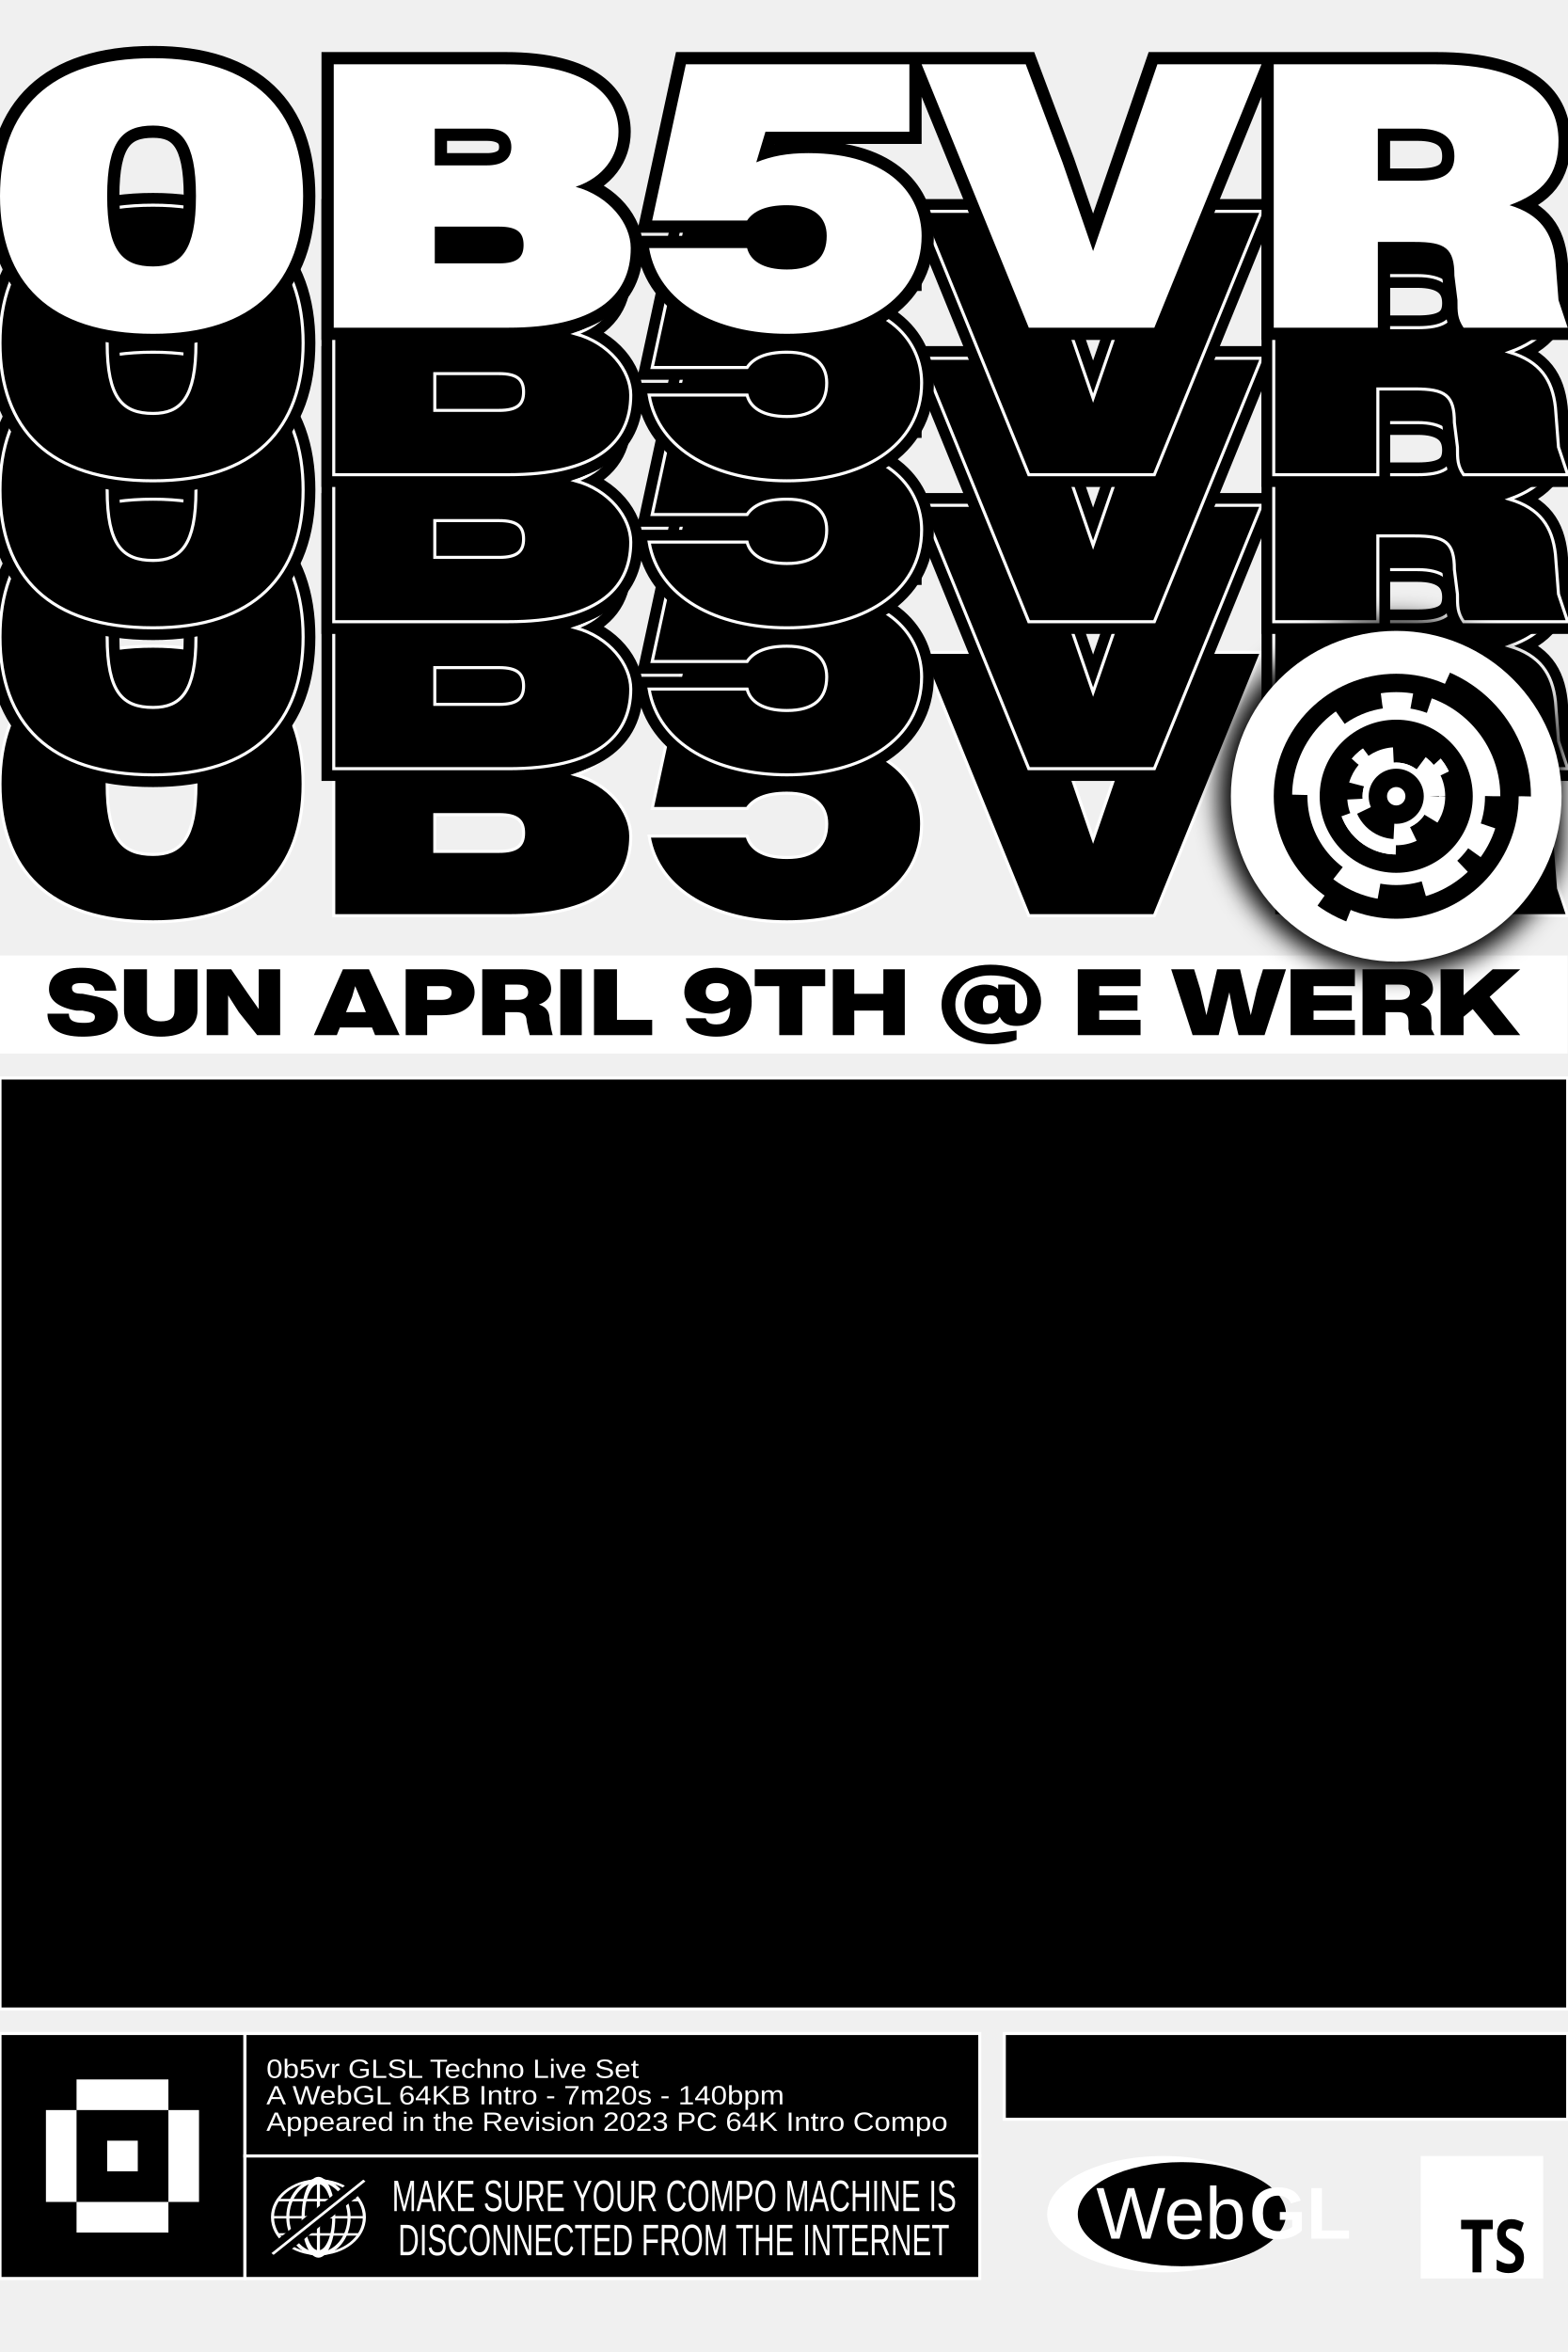
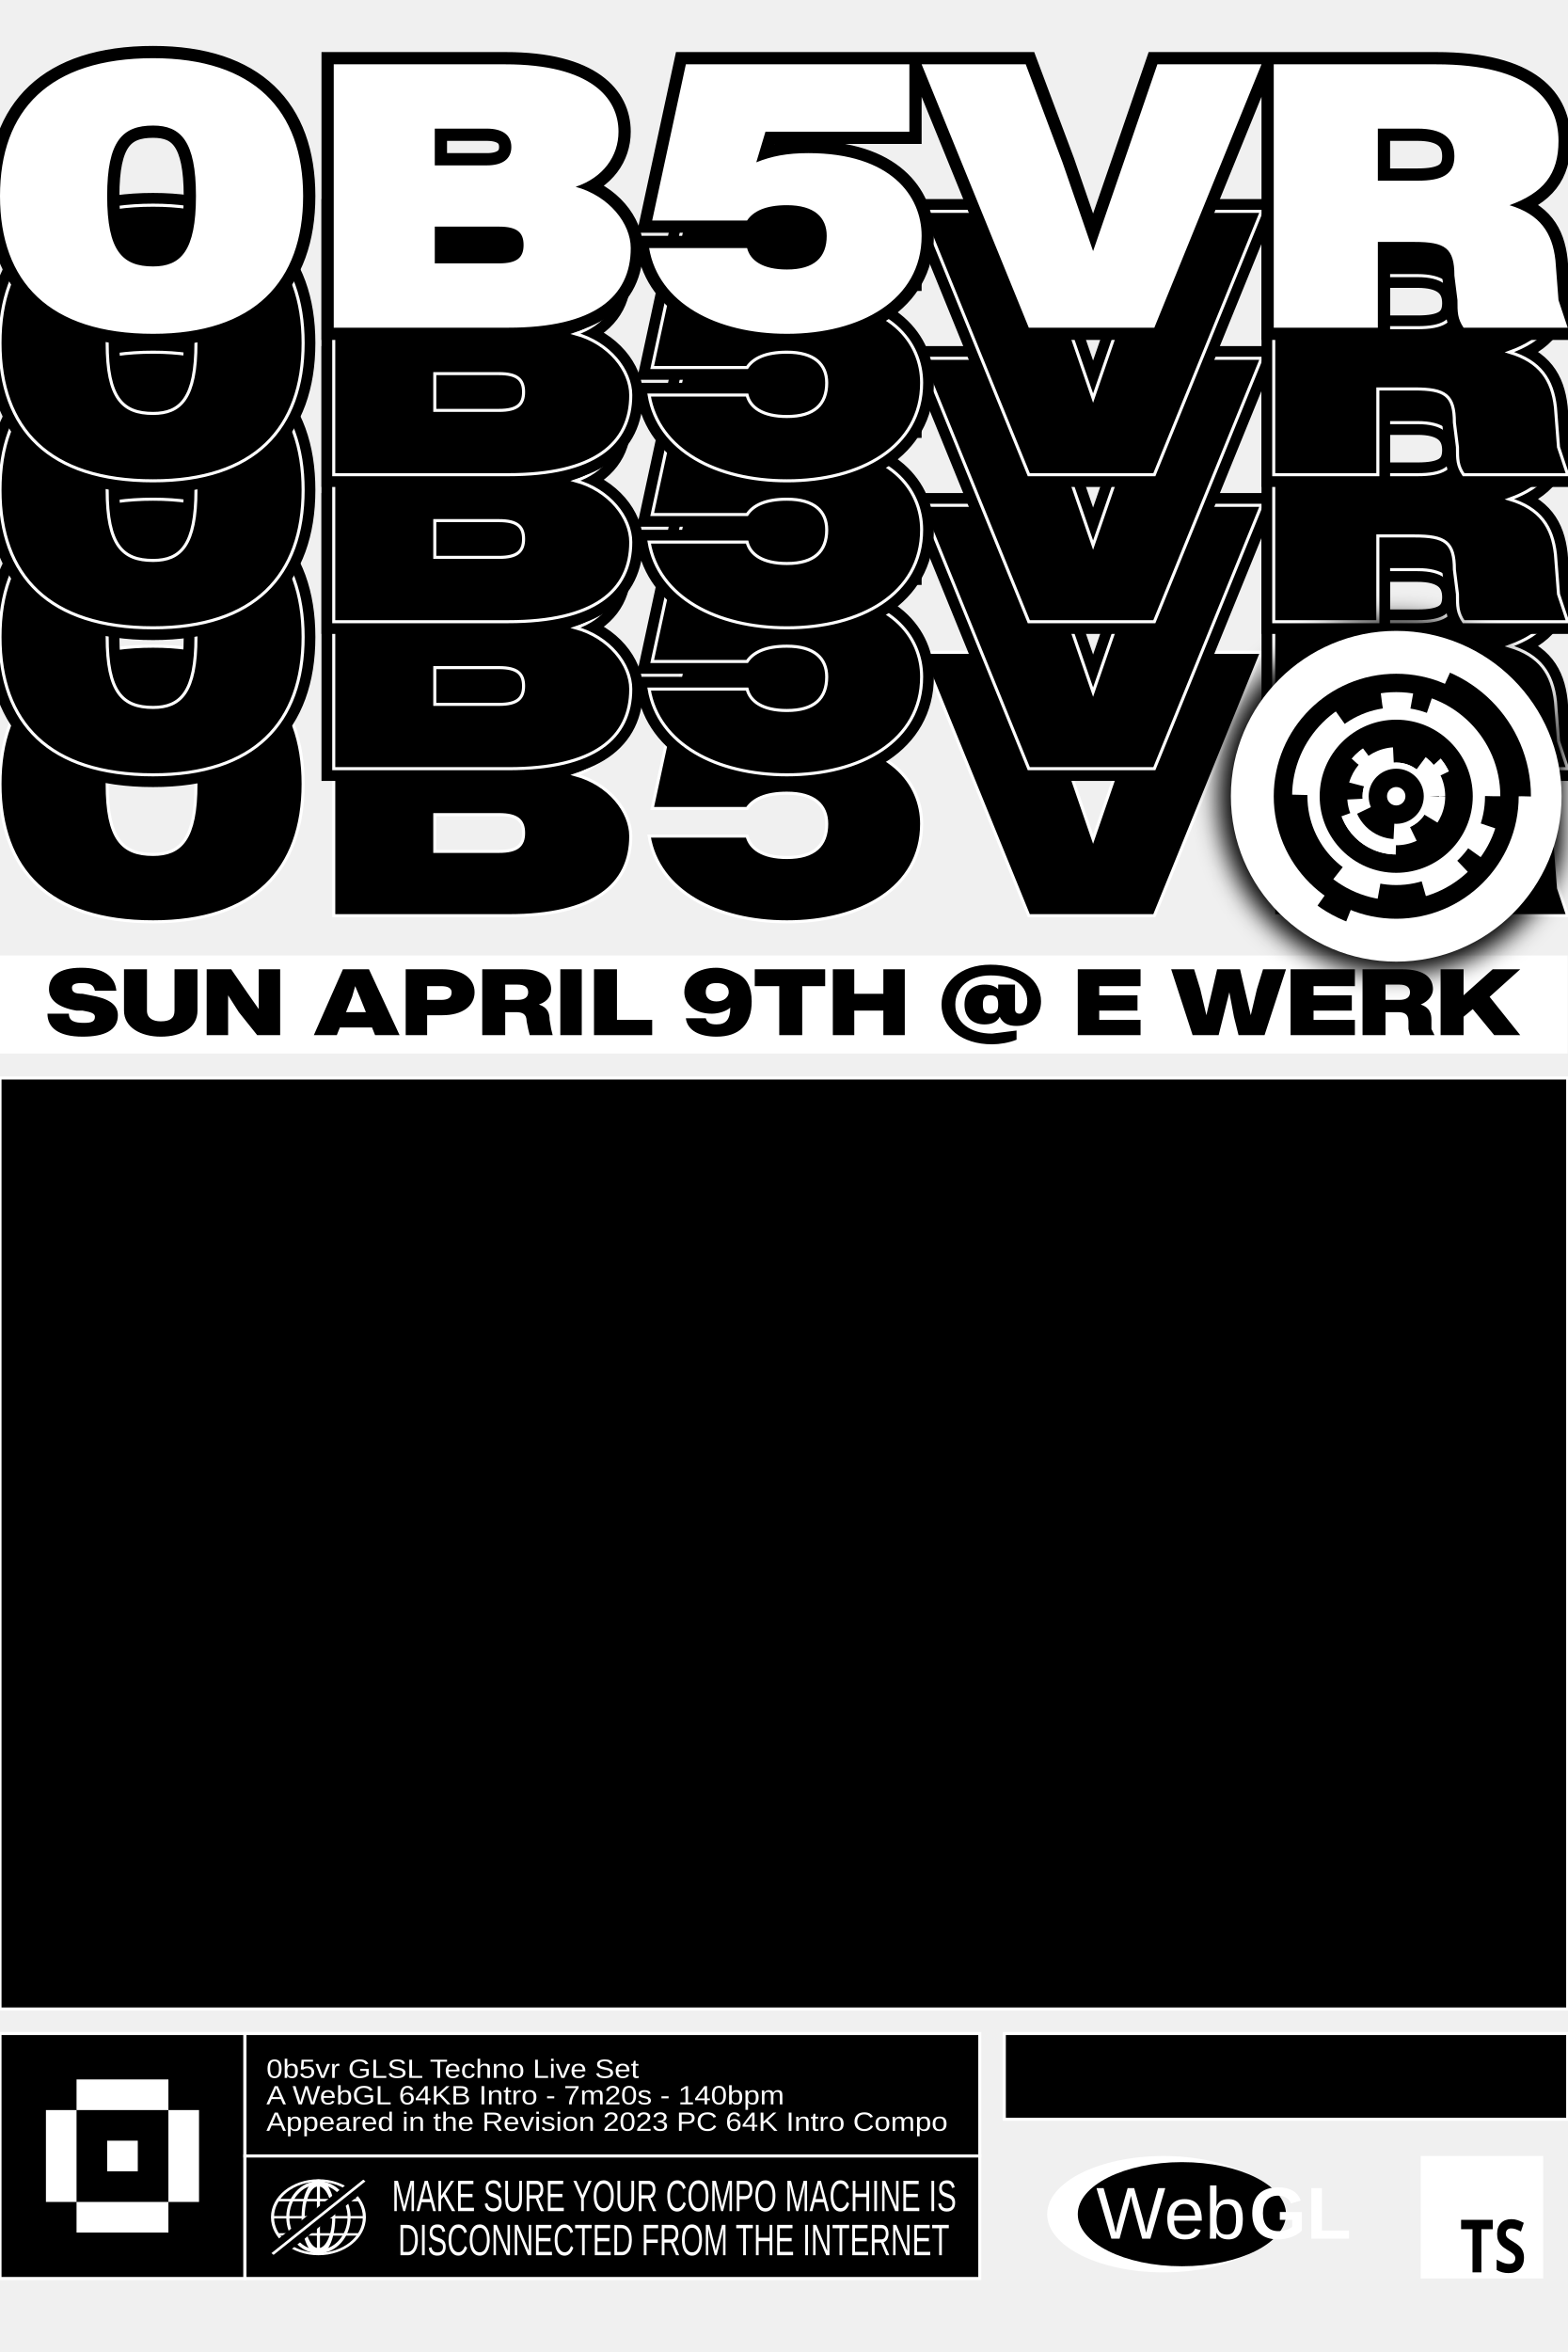
<svg xmlns="http://www.w3.org/2000/svg" viewBox="0 0 512 768" fill="#fff" font-size="24" font-family="Arial">
  <filter id="f">
    <feGaussianBlur stdDeviation="4" />
  </filter>
  <g transform="translate(0 192)" id="4">
    <path d="M50 109C16 109 0 92 0 64s16-45 50-45c33 0 49 17 49 45s-16 45-49 45Zm0-22c9 0 14-5 14-23s-5-23-14-23c-10 0-15 5-15 23s5 23 15 23Zm138-26c11 3 18 12 18 20 0 16-12 26-40 26h-57V21h56c28 0 37 11 37 22 0 8-5 15-14 18Zm-25 25c6 0 8-2 8-6s-2-6-8-6h-21v12h21Zm-4-44h-17v12h17c5 0 8-2 8-6s-3-6-8-6Zm105 8c27 0 37 14 37 27 0 21-20 32-44 32-23 0-42-10-45-28h32c1 4 5 7 13 7 9 0 13-4 13-11 0-6-4-10-13-10-7 0-11 2-13 5h-31l11-51h73v22h-47l-3 10c5-2 10-3 17-3Zm114-29h34l-35 86h-41l-35-86h34l12 32 10 29 10-29 11-32Zm131 77 3 9h-34c-2-3-2-5-2-9l-1-8c0-9-3-11-13-11h-12v28h-34V21h53c31 0 40 12 40 25 0 11-5 17-16 21 10 3 14 9 15 18l1 13Zm-46-39c8 0 12-2 12-8s-4-9-12-9h-13v17h13Z" fill="#000" stroke="#fff" />
  </g>
  <g transform="translate(0 144)" id="3">
    <path d="M50 109C16 109 0 92 0 64s16-45 50-45c33 0 49 17 49 45s-16 45-49 45Zm0-22c9 0 14-5 14-23s-5-23-14-23c-10 0-15 5-15 23s5 23 15 23Zm138-26c11 3 18 12 18 20 0 16-12 26-40 26h-57V21h56c28 0 37 11 37 22 0 8-5 15-14 18Zm-25 25c6 0 8-2 8-6s-2-6-8-6h-21v12h21Zm-4-44h-17v12h17c5 0 8-2 8-6s-3-6-8-6Zm105 8c27 0 37 14 37 27 0 21-20 32-44 32-23 0-42-10-45-28h32c1 4 5 7 13 7 9 0 13-4 13-11 0-6-4-10-13-10-7 0-11 2-13 5h-31l11-51h73v22h-47l-3 10c5-2 10-3 17-3Zm114-29h34l-35 86h-41l-35-86h34l12 32 10 29 10-29 11-32Zm131 77 3 9h-34c-2-3-2-5-2-9l-1-8c0-9-3-11-13-11h-12v28h-34V21h53c31 0 40 12 40 25 0 11-5 17-16 21 10 3 14 9 15 18l1 13Zm-46-39c8 0 12-2 12-8s-4-9-12-9h-13v17h13Z" stroke-width="8" stroke="#000" />
    <path d="M50 109C16 109 0 92 0 64s16-45 50-45c33 0 49 17 49 45s-16 45-49 45Zm0-22c9 0 14-5 14-23s-5-23-14-23c-10 0-15 5-15 23s5 23 15 23Zm138-26c11 3 18 12 18 20 0 16-12 26-40 26h-57V21h56c28 0 37 11 37 22 0 8-5 15-14 18Zm-25 25c6 0 8-2 8-6s-2-6-8-6h-21v12h21Zm-4-44h-17v12h17c5 0 8-2 8-6s-3-6-8-6Zm105 8c27 0 37 14 37 27 0 21-20 32-44 32-23 0-42-10-45-28h32c1 4 5 7 13 7 9 0 13-4 13-11 0-6-4-10-13-10-7 0-11 2-13 5h-31l11-51h73v22h-47l-3 10c5-2 10-3 17-3Zm114-29h34l-35 86h-41l-35-86h34l12 32 10 29 10-29 11-32Zm131 77 3 9h-34c-2-3-2-5-2-9l-1-8c0-9-3-11-13-11h-12v28h-34V21h53c31 0 40 12 40 25 0 11-5 17-16 21 10 3 14 9 15 18l1 13Zm-46-39c8 0 12-2 12-8s-4-9-12-9h-13v17h13Z" fill="#000" stroke="#fff" />
  </g>
  <g transform="translate(0 96)" id="2">
    <path d="M50 109C16 109 0 92 0 64s16-45 50-45c33 0 49 17 49 45s-16 45-49 45Zm0-22c9 0 14-5 14-23s-5-23-14-23c-10 0-15 5-15 23s5 23 15 23Zm138-26c11 3 18 12 18 20 0 16-12 26-40 26h-57V21h56c28 0 37 11 37 22 0 8-5 15-14 18Zm-25 25c6 0 8-2 8-6s-2-6-8-6h-21v12h21Zm-4-44h-17v12h17c5 0 8-2 8-6s-3-6-8-6Zm105 8c27 0 37 14 37 27 0 21-20 32-44 32-23 0-42-10-45-28h32c1 4 5 7 13 7 9 0 13-4 13-11 0-6-4-10-13-10-7 0-11 2-13 5h-31l11-51h73v22h-47l-3 10c5-2 10-3 17-3Zm114-29h34l-35 86h-41l-35-86h34l12 32 10 29 10-29 11-32Zm131 77 3 9h-34c-2-3-2-5-2-9l-1-8c0-9-3-11-13-11h-12v28h-34V21h53c31 0 40 12 40 25 0 11-5 17-16 21 10 3 14 9 15 18l1 13Zm-46-39c8 0 12-2 12-8s-4-9-12-9h-13v17h13Z" stroke-width="8" stroke="#000" />
    <path d="M50 109C16 109 0 92 0 64s16-45 50-45c33 0 49 17 49 45s-16 45-49 45Zm0-22c9 0 14-5 14-23s-5-23-14-23c-10 0-15 5-15 23s5 23 15 23Zm138-26c11 3 18 12 18 20 0 16-12 26-40 26h-57V21h56c28 0 37 11 37 22 0 8-5 15-14 18Zm-25 25c6 0 8-2 8-6s-2-6-8-6h-21v12h21Zm-4-44h-17v12h17c5 0 8-2 8-6s-3-6-8-6Zm105 8c27 0 37 14 37 27 0 21-20 32-44 32-23 0-42-10-45-28h32c1 4 5 7 13 7 9 0 13-4 13-11 0-6-4-10-13-10-7 0-11 2-13 5h-31l11-51h73v22h-47l-3 10c5-2 10-3 17-3Zm114-29h34l-35 86h-41l-35-86h34l12 32 10 29 10-29 11-32Zm131 77 3 9h-34c-2-3-2-5-2-9l-1-8c0-9-3-11-13-11h-12v28h-34V21h53c31 0 40 12 40 25 0 11-5 17-16 21 10 3 14 9 15 18l1 13Zm-46-39c8 0 12-2 12-8s-4-9-12-9h-13v17h13Z" fill="#000" stroke="#fff" />
  </g>
  <g transform="translate(0 48)" id="1">
    <path d="M50 109C16 109 0 92 0 64s16-45 50-45c33 0 49 17 49 45s-16 45-49 45Zm0-22c9 0 14-5 14-23s-5-23-14-23c-10 0-15 5-15 23s5 23 15 23Zm138-26c11 3 18 12 18 20 0 16-12 26-40 26h-57V21h56c28 0 37 11 37 22 0 8-5 15-14 18Zm-25 25c6 0 8-2 8-6s-2-6-8-6h-21v12h21Zm-4-44h-17v12h17c5 0 8-2 8-6s-3-6-8-6Zm105 8c27 0 37 14 37 27 0 21-20 32-44 32-23 0-42-10-45-28h32c1 4 5 7 13 7 9 0 13-4 13-11 0-6-4-10-13-10-7 0-11 2-13 5h-31l11-51h73v22h-47l-3 10c5-2 10-3 17-3Zm114-29h34l-35 86h-41l-35-86h34l12 32 10 29 10-29 11-32Zm131 77 3 9h-34c-2-3-2-5-2-9l-1-8c0-9-3-11-13-11h-12v28h-34V21h53c31 0 40 12 40 25 0 11-5 17-16 21 10 3 14 9 15 18l1 13Zm-46-39c8 0 12-2 12-8s-4-9-12-9h-13v17h13Z" stroke-width="8" stroke="#000" />
    <path d="M50 109C16 109 0 92 0 64s16-45 50-45c33 0 49 17 49 45s-16 45-49 45Zm0-22c9 0 14-5 14-23s-5-23-14-23c-10 0-15 5-15 23s5 23 15 23Zm138-26c11 3 18 12 18 20 0 16-12 26-40 26h-57V21h56c28 0 37 11 37 22 0 8-5 15-14 18Zm-25 25c6 0 8-2 8-6s-2-6-8-6h-21v12h21Zm-4-44h-17v12h17c5 0 8-2 8-6s-3-6-8-6Zm105 8c27 0 37 14 37 27 0 21-20 32-44 32-23 0-42-10-45-28h32c1 4 5 7 13 7 9 0 13-4 13-11 0-6-4-10-13-10-7 0-11 2-13 5h-31l11-51h73v22h-47l-3 10c5-2 10-3 17-3Zm114-29h34l-35 86h-41l-35-86h34l12 32 10 29 10-29 11-32Zm131 77 3 9h-34c-2-3-2-5-2-9l-1-8c0-9-3-11-13-11h-12v28h-34V21h53c31 0 40 12 40 25 0 11-5 17-16 21 10 3 14 9 15 18l1 13Zm-46-39c8 0 12-2 12-8s-4-9-12-9h-13v17h13Z" fill="#000" stroke="#fff" />
  </g>
  <g id="0">
    <path d="M50 109C16 109 0 92 0 64s16-45 50-45c33 0 49 17 49 45s-16 45-49 45Zm0-22c9 0 14-5 14-23s-5-23-14-23c-10 0-15 5-15 23s5 23 15 23Zm138-26c11 3 18 12 18 20 0 16-12 26-40 26h-57V21h56c28 0 37 11 37 22 0 8-5 15-14 18Zm-25 25c6 0 8-2 8-6s-2-6-8-6h-21v12h21Zm-4-44h-17v12h17c5 0 8-2 8-6s-3-6-8-6Zm105 8c27 0 37 14 37 27 0 21-20 32-44 32-23 0-42-10-45-28h32c1 4 5 7 13 7 9 0 13-4 13-11 0-6-4-10-13-10-7 0-11 2-13 5h-31l11-51h73v22h-47l-3 10c5-2 10-3 17-3Zm114-29h34l-35 86h-41l-35-86h34l12 32 10 29 10-29 11-32Zm131 77 3 9h-34c-2-3-2-5-2-9l-1-8c0-9-3-11-13-11h-12v28h-34V21h53c31 0 40 12 40 25 0 11-5 17-16 21 10 3 14 9 15 18l1 13Zm-46-39c8 0 12-2 12-8s-4-9-12-9h-13v17h13Z" stroke-width="8" stroke="#000" />
    <path d="M50 109C16 109 0 92 0 64s16-45 50-45c33 0 49 17 49 45s-16 45-49 45Zm0-22c9 0 14-5 14-23s-5-23-14-23c-10 0-15 5-15 23s5 23 15 23Zm138-26c11 3 18 12 18 20 0 16-12 26-40 26h-57V21h56c28 0 37 11 37 22 0 8-5 15-14 18Zm-25 25c6 0 8-2 8-6s-2-6-8-6h-21v12h21Zm-4-44h-17v12h17c5 0 8-2 8-6s-3-6-8-6Zm105 8c27 0 37 14 37 27 0 21-20 32-44 32-23 0-42-10-45-28h32c1 4 5 7 13 7 9 0 13-4 13-11 0-6-4-10-13-10-7 0-11 2-13 5h-31l11-51h73v22h-47l-3 10c5-2 10-3 17-3Zm114-29h34l-35 86h-41l-35-86h34l12 32 10 29 10-29 11-32Zm131 77 3 9h-34c-2-3-2-5-2-9l-1-8c0-9-3-11-13-11h-12v28h-34V21h53c31 0 40 12 40 25 0 11-5 17-16 21 10 3 14 9 15 18l1 13Zm-46-39c8 0 12-2 12-8s-4-9-12-9h-13v17h13Z" />
  </g>
  <g transform="translate(0 312)">
    <rect width="512" height="32" id="5" />
    <path d="M54 53c-16 0-23-6-23-15h14c0 5 4 6 10 6 5 0 7-1 7-4 0-2-2-3-8-4h-4c-12-2-18-7-18-14 0-8 6-14 21-14 14 0 22 5 23 15H62c-1-4-3-5-9-5-4 0-6 1-6 3 0 3 2 4 7 4l5 1c12 2 18 6 18 13 0 10-9 14-23 14Zm51 0c-13 0-24-6-24-17V9h15v27c0 5 4 7 9 7 6 0 9-2 9-7V9h15v27c0 11-10 17-24 17Zm64-44h14v43h-15l-12-15-7-11v26h-14V9h16l11 16 7 10V9Zm76 43-2-5h-21l-2 5h-15l19-43h17l20 43h-16Zm-19-15h13l-4-10-3-7-2 7-4 10Zm63-28c13 0 21 6 21 15s-8 15-21 15h-10v13h-14V9h24Zm-1 20c4 0 7-1 7-5 0-3-3-4-7-4h-9v9h9Zm72 19 1 4h-15l-1-4-1-5c0-5-3-6-7-6h-7v15h-15V9h26c14 0 19 6 19 13 0 4-2 8-8 10 6 2 7 6 7 10l1 6Zm-30-19h8c5 0 7-2 7-5s-2-5-7-5h-8v10Zm36 23V9h14v43h-14Zm37-10h23v10h-38V9h15v33Zm79-30c6 3 9 9 9 18 0 15-8 23-23 23-11 0-19-4-20-12h13c1 3 3 4 7 4 6 0 9-3 9-11-2 2-7 4-12 4-12 0-18-7-18-14 0-10 9-16 21-16 5 0 10 2 14 4Zm-14 18c5 0 8-3 8-6 0-4-3-6-8-6s-7 2-7 6c0 3 2 6 7 6Zm71-21v11h-15v32h-15V20h-16V9h46Zm38 0h14v43h-14V36h-19v16h-14V9h14v16h19V9Zm70-3c20 0 33 10 33 24 0 9-6 16-16 16-6 0-9-2-11-6-2 4-6 5-10 5-7 0-13-4-13-13s6-13 13-13c4 0 7 1 9 3v-3h11v16c0 2 1 3 3 3 3 0 5-4 5-8 0-10-8-17-24-17-14 0-23 8-23 19 0 12 10 19 24 19l16-2v6c-5 2-11 3-16 3-20 0-33-11-33-26 0-14 12-26 32-26Zm0 32c4 0 5-2 5-6s-1-6-5-6-5 2-5 6 1 6 5 6Zm98-18h-27v6h25v10h-25v6h27v10h-41V9h41v11Zm80-11h15l-14 43h-17l-3-12-3-16-4 16-3 12h-17L765 9h15l4 13 4 17 4-17 3-13h15l3 13 4 17 4-17 4-13Zm60 11h-27v6h25v10h-25v6h27v10h-42V9h42v11Zm50 28 2 4h-16l-1-4v-5c0-5-3-6-7-6h-8v15h-15V9h26c15 0 20 6 20 13 0 4-3 8-8 10 6 2 7 6 7 10v6Zm-30-19h9c5 0 7-2 7-5s-2-5-7-5h-9v10Zm88-20-20 18 20 25h-17l-14-17-6 5v12h-15V9h15v17l19-17h18Z" fill="#000" id="6" transform="scale(.5.5)" />
  </g>
  <g transform="translate(456 260)" stroke-width="6" id="7">
    <circle r="58" fill="#000" filter="url(#f)" />
    <circle r="54" fill="#fff" />
    <g id="8">
      <circle r="41" stroke="#000" stroke-dasharray="0 80 10 120 60" />
      <circle r="37" stroke="#000" />
      <circle r="32" stroke="#000" stroke-dasharray="10 10 6 15 15 15 30 30 15 10 6 60" />
      <circle r="22" stroke="#000" />
      <circle r="19" stroke="#000" stroke-dasharray="30 23 20 5 28 5 60" />
      <circle r="14" stroke="#000" stroke-dasharray="0 8 8 27 5 17 10 2000" />
      <circle r="11" stroke="#000" stroke-dasharray="0 18 12 2000" />
      <circle r="6" stroke="#000" />
    </g>
  </g>
  <g transform="translate(0 352)" id="9">
    <rect width="512" height="304" fill="#000" stroke="#fff" />
  </g>
  <g transform="translate(0 664)" id="11">
    <rect width="80" height="80" fill="#000" stroke="#fff" />
    <g transform="scale(5 5)" id="12">
      <rect x="7" y="7" width="2" height="2" />
      <rect x="3" y="5" width="2" height="6" />
      <rect x="11" y="5" width="2" height="6" />
      <rect x="5" y="3" width="6" height="2" />
      <rect x="5" y="11" width="6" height="2" />
    </g>
  </g>
  <g transform="translate(80 664)" id="13">
    <rect width="240" height="40" fill="#000" stroke="#fff" />
    <g transform="translate(7 14.5) scale(.4 .36)">
      <text id="14">0b5vr GLSL Techno Live Set</text>
      <text id="15" y="24">A WebGL 64KB Intro - 7m20s - 140bpm</text>
      <text id="16" y="48">Appeared in the Revision 2023 PC 64K Intro Compo</text>
    </g>
  </g>
  <g transform="translate(80 704)" id="17">
    <rect width="240" height="40" fill="#000" stroke="#fff" />
    <g transform="translate(24 20) scale(1 .8)" fill="#000" stroke="#fff" id="18">
      <circle r="15" />
-       <circle r="10" transform="scale(1 1.5)" />
-       <circle r="5" transform="scale(1 3)" />
+       <circle r="10" transform="scale(1 1.4)" />
+       <circle r="5" transform="scale(1 2.8)" />
      <line y1="-15" y2="15" />
      <line x1="-15" x2="15" />
      <line x1="-13" y1="-7" x2="13" y2="-7" />
      <line x1="-13" y1="7" x2="13" y2="7" />
      <g id="19">
        <line x1="15" y1="-15" x2="-15" y2="15" stroke-width="6" stroke="#000" />
        <line x1="15" y1="-15" x2="-15" y2="15" />
      </g>
    </g>
    <g transform="translate(48 18) scale(.4 .6)" id="18">
      <text id="20">MAKE SURE YOUR COMPO MACHINE IS</text>
      <text id="21" x="5" y="24">DISCONNECTED FROM THE INTERNET</text>
    </g>
  </g>
  <g transform="translate(328 664)" id="22">
    <rect width="184" height="28" fill="#000" stroke="#fff" />
  </g>
  <g transform="translate(380 723)" id="24">
    <g transform="scale(2 1)">
      <circle r="19" />
      <circle r="17" cx="3" fill="#000" />
    </g>
    <text x="-22" y="8">Web</text>
    <text x="28" y="8" font-weight="bold">GL</text>
  </g>
  <g transform="translate(464 704)" id="25">
    <rect width="40" height="40" />
    <text x="16" y="38" fill="#000" font-family="Verdana" font-weight="bold" transform="scale(.8 1)">TS</text>
  </g>
</svg>
